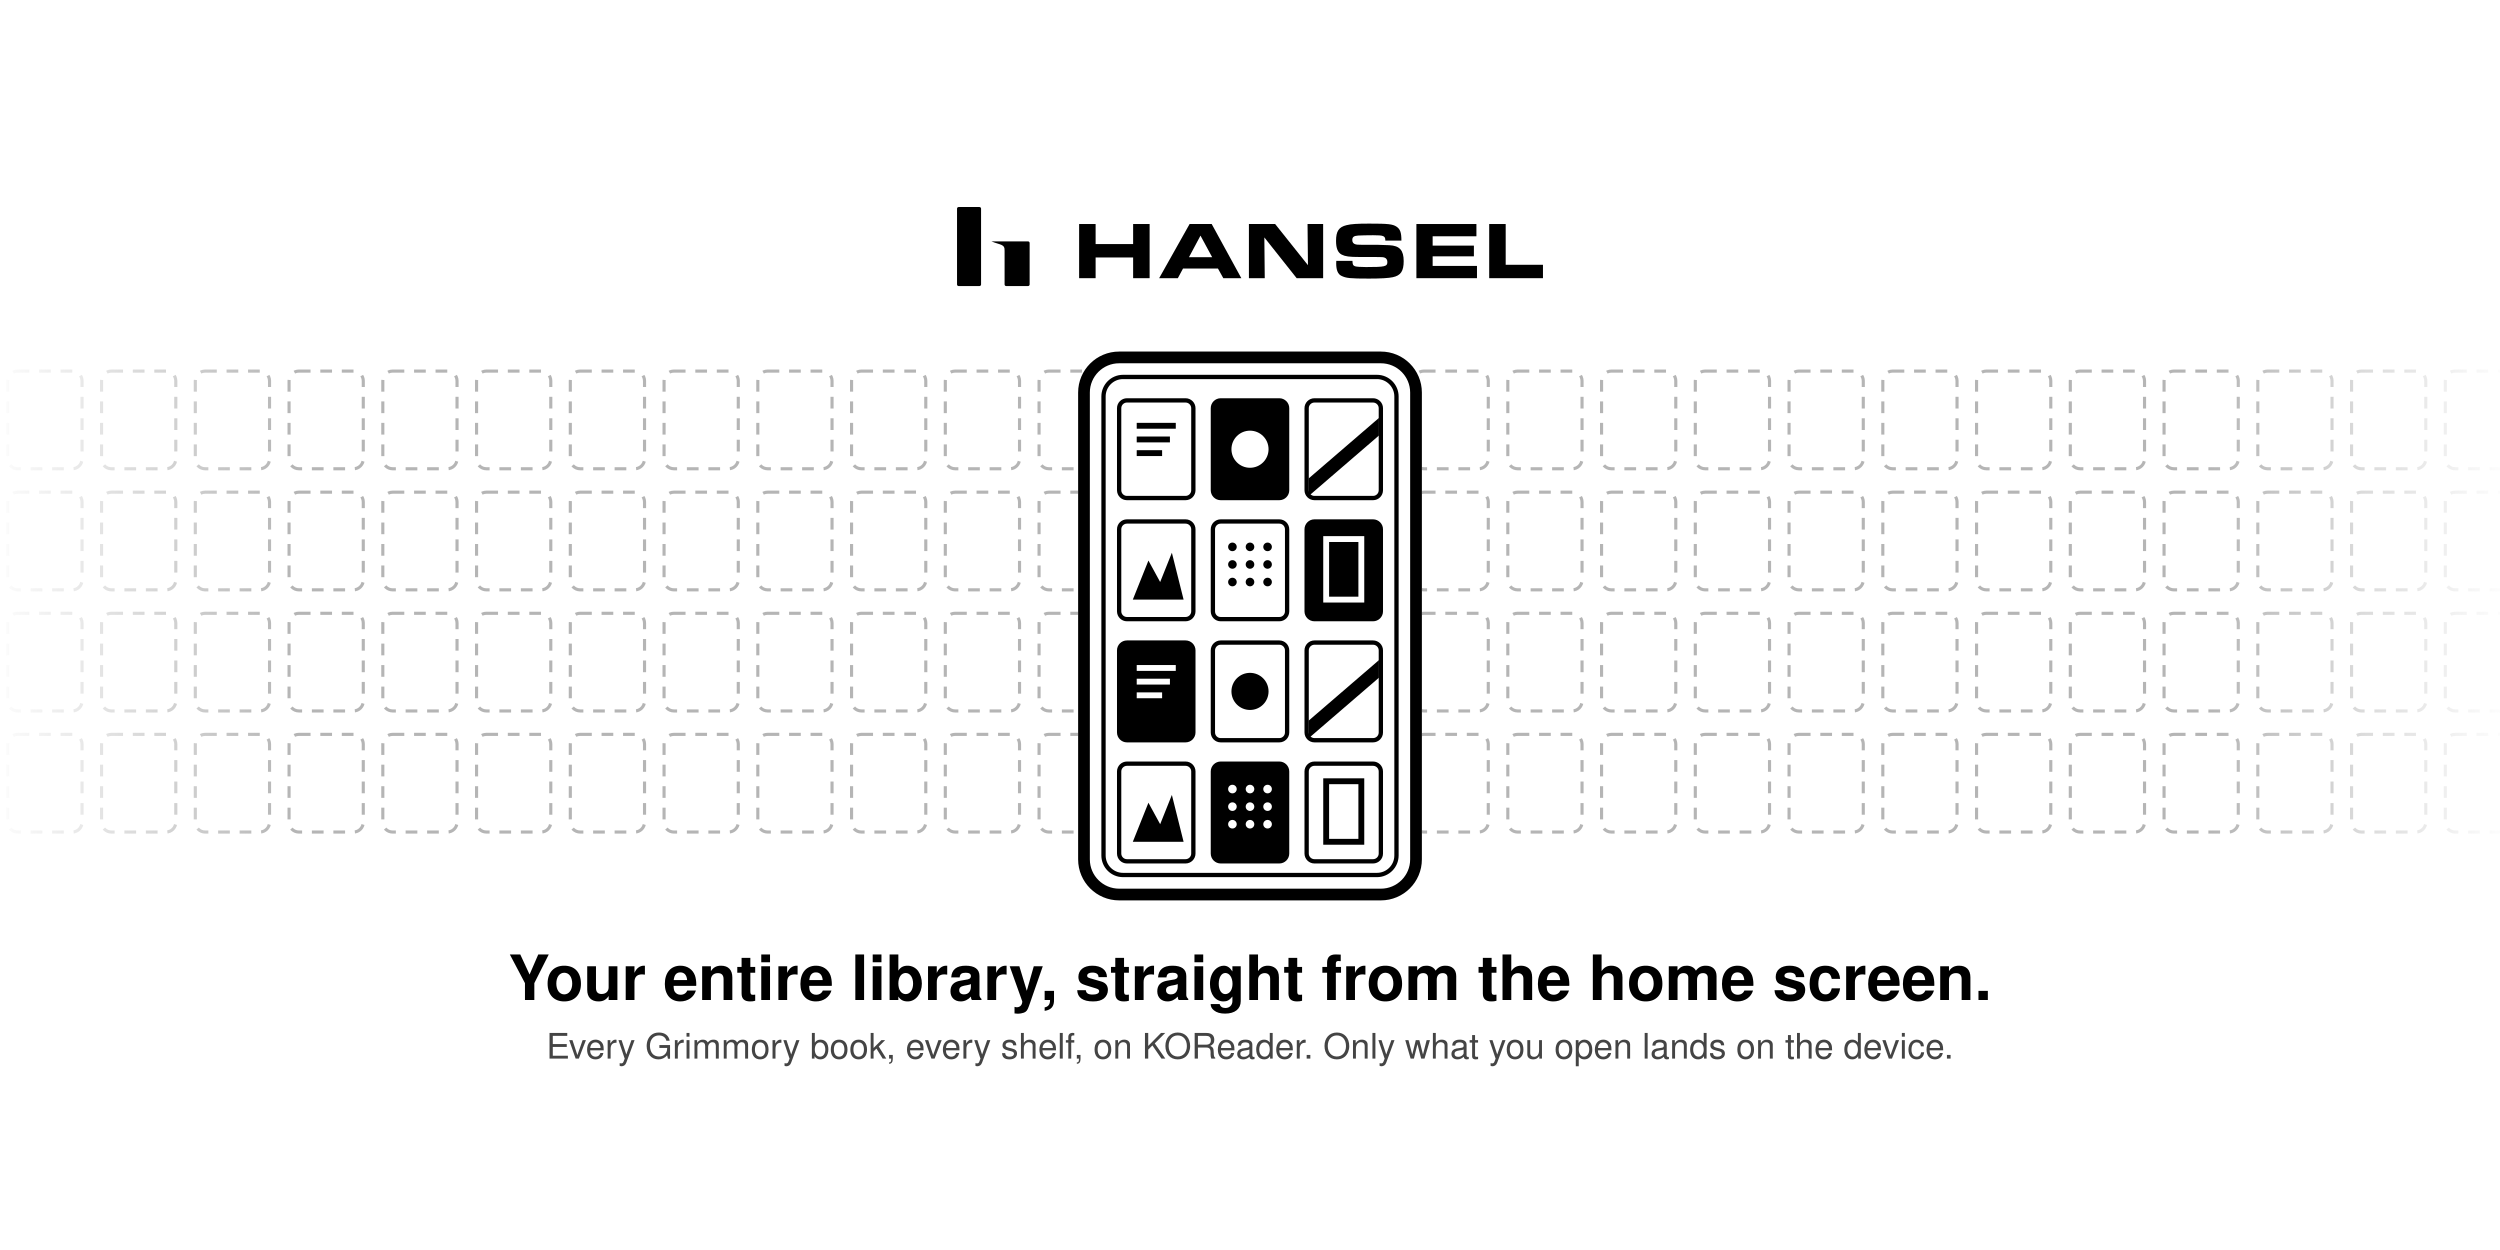
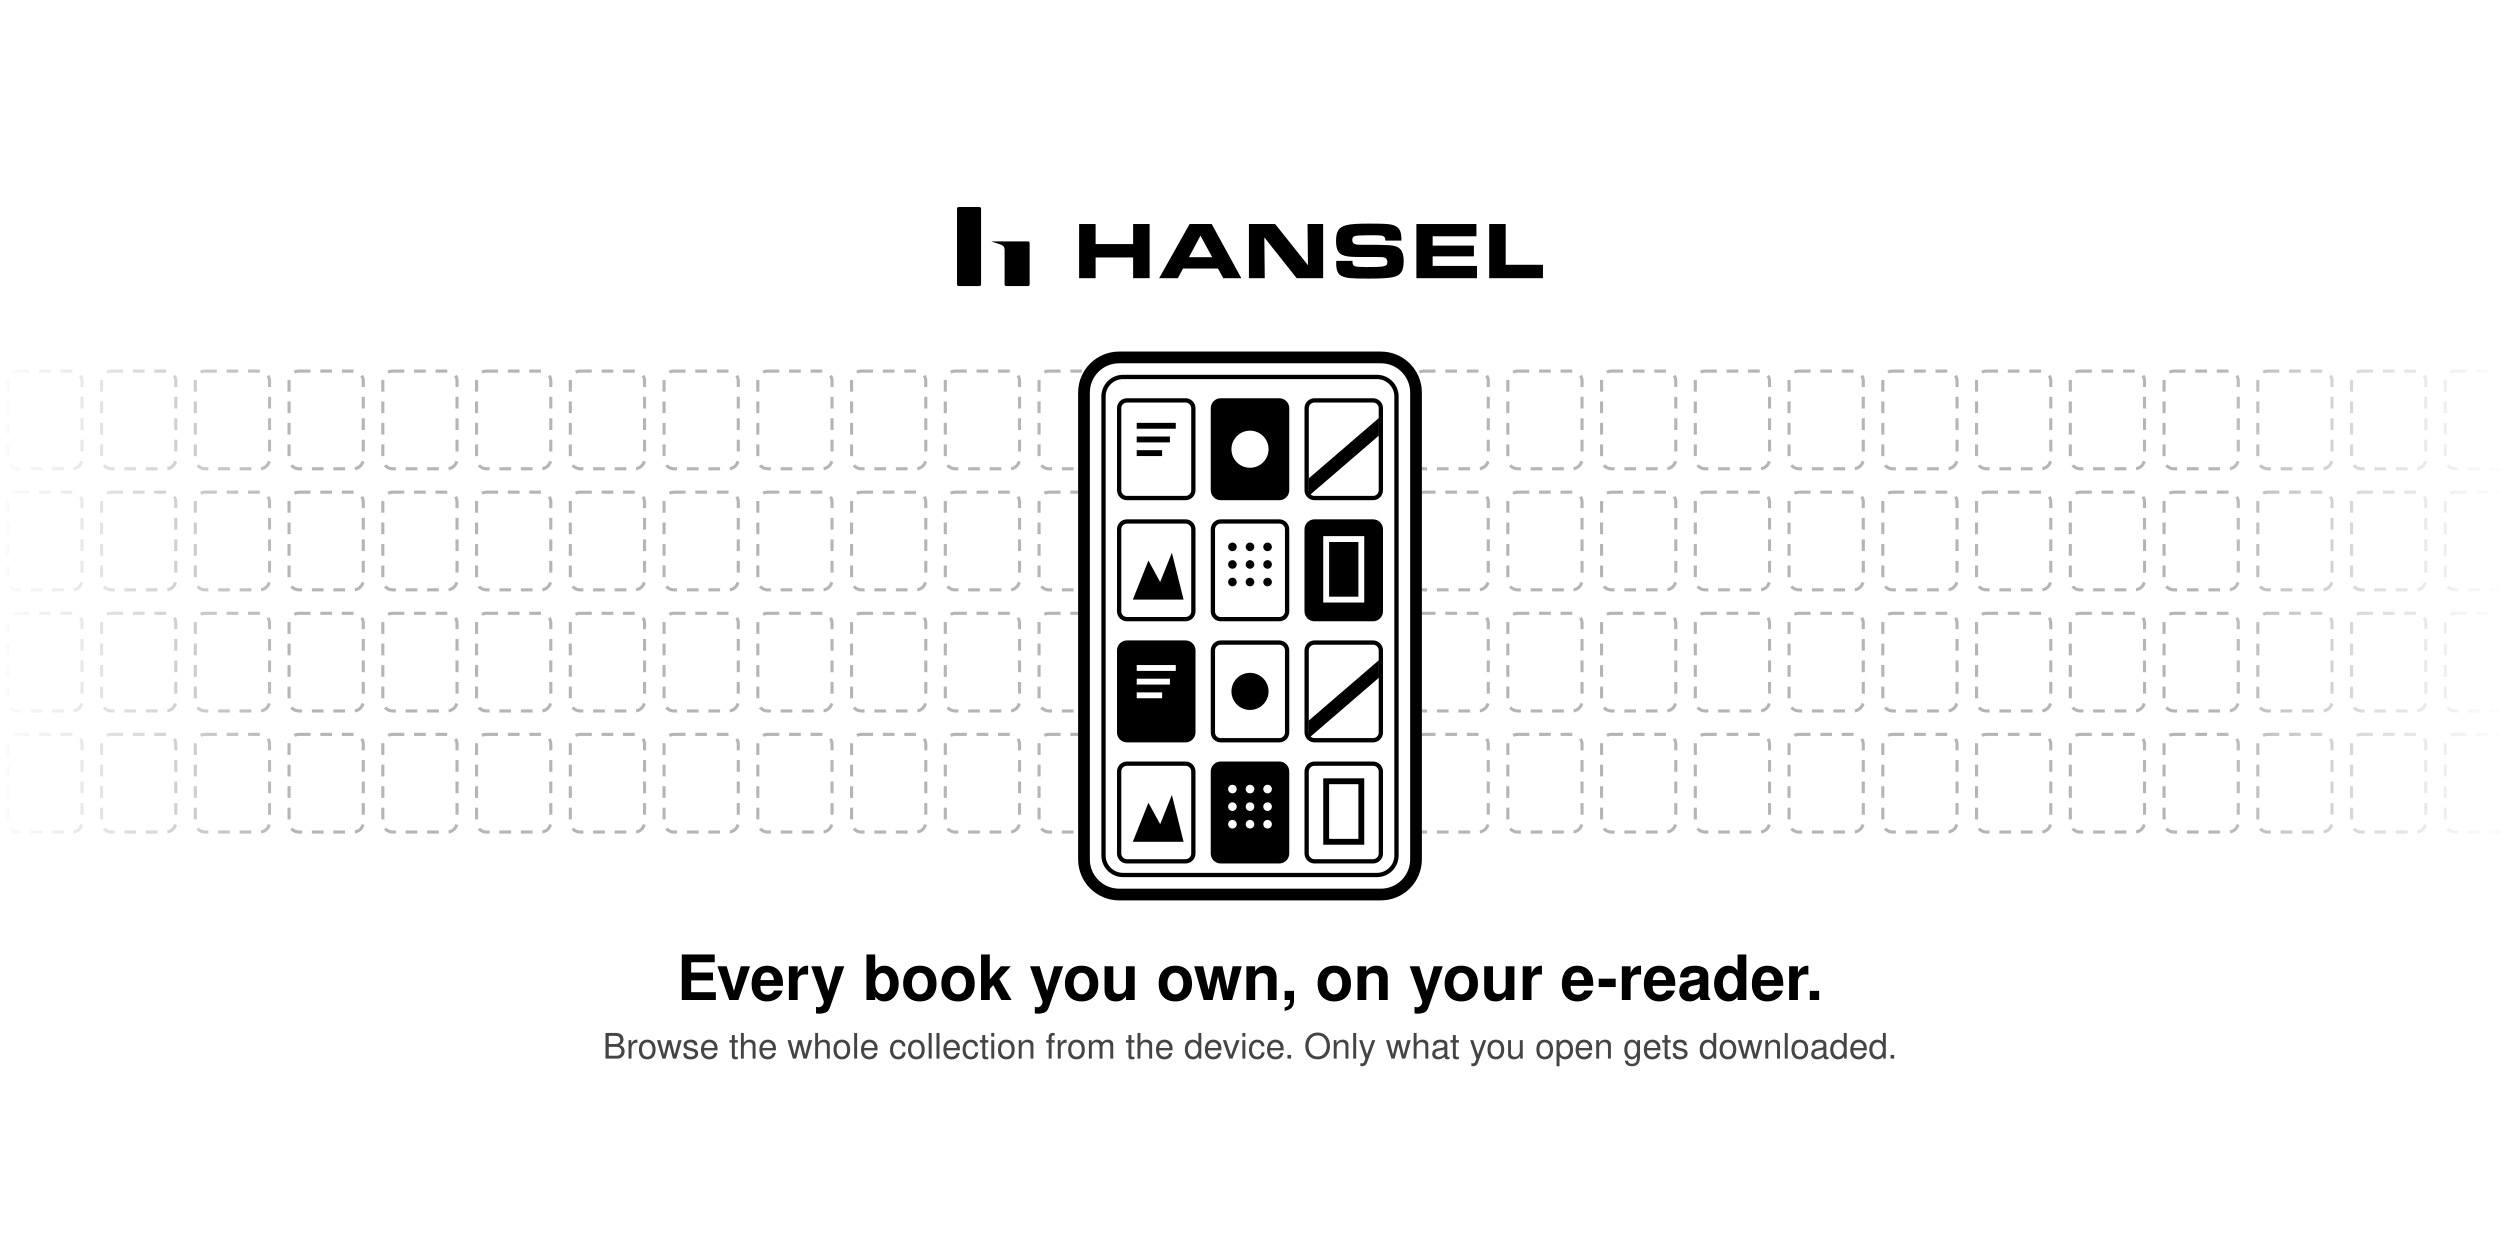
<svg xmlns="http://www.w3.org/2000/svg" width="1280" height="640" viewBox="0 0 1280 640">
  <rect width="1280" height="640" fill="#fff" />
  <defs>
    <linearGradient id="fadeX" x1="0" y1="0" x2="1" y2="0">
      <stop offset="0%" stop-color="white" stop-opacity="0" />
      <stop offset="12%" stop-color="white" stop-opacity="1" />
      <stop offset="88%" stop-color="white" stop-opacity="1" />
      <stop offset="100%" stop-color="white" stop-opacity="0" />
    </linearGradient>
    <mask id="gridFade">
      <rect width="1280" height="640" fill="url(#fadeX)" />
    </mask>
  </defs>
  <g mask="url(#gridFade)">
    <rect x="4" y="190" width="38" height="50" rx="5" fill="none" stroke="#b5b5b5" stroke-width="1.6" stroke-dasharray="6 5" />
    <rect x="52" y="190" width="38" height="50" rx="5" fill="none" stroke="#b5b5b5" stroke-width="1.6" stroke-dasharray="6 5" />
    <rect x="100" y="190" width="38" height="50" rx="5" fill="none" stroke="#b5b5b5" stroke-width="1.6" stroke-dasharray="6 5" />
    <rect x="148" y="190" width="38" height="50" rx="5" fill="none" stroke="#b5b5b5" stroke-width="1.6" stroke-dasharray="6 5" />
    <rect x="196" y="190" width="38" height="50" rx="5" fill="none" stroke="#b5b5b5" stroke-width="1.6" stroke-dasharray="6 5" />
    <rect x="244" y="190" width="38" height="50" rx="5" fill="none" stroke="#b5b5b5" stroke-width="1.6" stroke-dasharray="6 5" />
    <rect x="292" y="190" width="38" height="50" rx="5" fill="none" stroke="#b5b5b5" stroke-width="1.6" stroke-dasharray="6 5" />
    <rect x="340" y="190" width="38" height="50" rx="5" fill="none" stroke="#b5b5b5" stroke-width="1.6" stroke-dasharray="6 5" />
    <rect x="388" y="190" width="38" height="50" rx="5" fill="none" stroke="#b5b5b5" stroke-width="1.6" stroke-dasharray="6 5" />
    <rect x="436" y="190" width="38" height="50" rx="5" fill="none" stroke="#b5b5b5" stroke-width="1.6" stroke-dasharray="6 5" />
    <rect x="484" y="190" width="38" height="50" rx="5" fill="none" stroke="#b5b5b5" stroke-width="1.6" stroke-dasharray="6 5" />
    <rect x="532" y="190" width="38" height="50" rx="5" fill="none" stroke="#b5b5b5" stroke-width="1.6" stroke-dasharray="6 5" />
    <rect x="580" y="190" width="38" height="50" rx="5" fill="none" stroke="#b5b5b5" stroke-width="1.6" stroke-dasharray="6 5" />
    <rect x="628" y="190" width="38" height="50" rx="5" fill="none" stroke="#b5b5b5" stroke-width="1.6" stroke-dasharray="6 5" />
    <rect x="676" y="190" width="38" height="50" rx="5" fill="none" stroke="#b5b5b5" stroke-width="1.6" stroke-dasharray="6 5" />
    <rect x="724" y="190" width="38" height="50" rx="5" fill="none" stroke="#b5b5b5" stroke-width="1.6" stroke-dasharray="6 5" />
    <rect x="772" y="190" width="38" height="50" rx="5" fill="none" stroke="#b5b5b5" stroke-width="1.6" stroke-dasharray="6 5" />
    <rect x="820" y="190" width="38" height="50" rx="5" fill="none" stroke="#b5b5b5" stroke-width="1.6" stroke-dasharray="6 5" />
    <rect x="868" y="190" width="38" height="50" rx="5" fill="none" stroke="#b5b5b5" stroke-width="1.6" stroke-dasharray="6 5" />
    <rect x="916" y="190" width="38" height="50" rx="5" fill="none" stroke="#b5b5b5" stroke-width="1.6" stroke-dasharray="6 5" />
    <rect x="964" y="190" width="38" height="50" rx="5" fill="none" stroke="#b5b5b5" stroke-width="1.6" stroke-dasharray="6 5" />
    <rect x="1012" y="190" width="38" height="50" rx="5" fill="none" stroke="#b5b5b5" stroke-width="1.6" stroke-dasharray="6 5" />
    <rect x="1060" y="190" width="38" height="50" rx="5" fill="none" stroke="#b5b5b5" stroke-width="1.6" stroke-dasharray="6 5" />
    <rect x="1108" y="190" width="38" height="50" rx="5" fill="none" stroke="#b5b5b5" stroke-width="1.6" stroke-dasharray="6 5" />
    <rect x="1156" y="190" width="38" height="50" rx="5" fill="none" stroke="#b5b5b5" stroke-width="1.6" stroke-dasharray="6 5" />
    <rect x="1204" y="190" width="38" height="50" rx="5" fill="none" stroke="#b5b5b5" stroke-width="1.6" stroke-dasharray="6 5" />
    <rect x="1252" y="190" width="38" height="50" rx="5" fill="none" stroke="#b5b5b5" stroke-width="1.6" stroke-dasharray="6 5" />
    <rect x="4" y="252" width="38" height="50" rx="5" fill="none" stroke="#b5b5b5" stroke-width="1.6" stroke-dasharray="6 5" />
    <rect x="52" y="252" width="38" height="50" rx="5" fill="none" stroke="#b5b5b5" stroke-width="1.6" stroke-dasharray="6 5" />
    <rect x="100" y="252" width="38" height="50" rx="5" fill="none" stroke="#b5b5b5" stroke-width="1.6" stroke-dasharray="6 5" />
    <rect x="148" y="252" width="38" height="50" rx="5" fill="none" stroke="#b5b5b5" stroke-width="1.6" stroke-dasharray="6 5" />
    <rect x="196" y="252" width="38" height="50" rx="5" fill="none" stroke="#b5b5b5" stroke-width="1.6" stroke-dasharray="6 5" />
    <rect x="244" y="252" width="38" height="50" rx="5" fill="none" stroke="#b5b5b5" stroke-width="1.6" stroke-dasharray="6 5" />
    <rect x="292" y="252" width="38" height="50" rx="5" fill="none" stroke="#b5b5b5" stroke-width="1.6" stroke-dasharray="6 5" />
    <rect x="340" y="252" width="38" height="50" rx="5" fill="none" stroke="#b5b5b5" stroke-width="1.6" stroke-dasharray="6 5" />
    <rect x="388" y="252" width="38" height="50" rx="5" fill="none" stroke="#b5b5b5" stroke-width="1.6" stroke-dasharray="6 5" />
    <rect x="436" y="252" width="38" height="50" rx="5" fill="none" stroke="#b5b5b5" stroke-width="1.6" stroke-dasharray="6 5" />
    <rect x="484" y="252" width="38" height="50" rx="5" fill="none" stroke="#b5b5b5" stroke-width="1.6" stroke-dasharray="6 5" />
    <rect x="532" y="252" width="38" height="50" rx="5" fill="none" stroke="#b5b5b5" stroke-width="1.6" stroke-dasharray="6 5" />
    <rect x="580" y="252" width="38" height="50" rx="5" fill="none" stroke="#b5b5b5" stroke-width="1.6" stroke-dasharray="6 5" />
    <rect x="628" y="252" width="38" height="50" rx="5" fill="none" stroke="#b5b5b5" stroke-width="1.6" stroke-dasharray="6 5" />
    <rect x="676" y="252" width="38" height="50" rx="5" fill="none" stroke="#b5b5b5" stroke-width="1.6" stroke-dasharray="6 5" />
    <rect x="724" y="252" width="38" height="50" rx="5" fill="none" stroke="#b5b5b5" stroke-width="1.6" stroke-dasharray="6 5" />
    <rect x="772" y="252" width="38" height="50" rx="5" fill="none" stroke="#b5b5b5" stroke-width="1.6" stroke-dasharray="6 5" />
    <rect x="820" y="252" width="38" height="50" rx="5" fill="none" stroke="#b5b5b5" stroke-width="1.6" stroke-dasharray="6 5" />
    <rect x="868" y="252" width="38" height="50" rx="5" fill="none" stroke="#b5b5b5" stroke-width="1.6" stroke-dasharray="6 5" />
    <rect x="916" y="252" width="38" height="50" rx="5" fill="none" stroke="#b5b5b5" stroke-width="1.6" stroke-dasharray="6 5" />
    <rect x="964" y="252" width="38" height="50" rx="5" fill="none" stroke="#b5b5b5" stroke-width="1.6" stroke-dasharray="6 5" />
    <rect x="1012" y="252" width="38" height="50" rx="5" fill="none" stroke="#b5b5b5" stroke-width="1.6" stroke-dasharray="6 5" />
    <rect x="1060" y="252" width="38" height="50" rx="5" fill="none" stroke="#b5b5b5" stroke-width="1.6" stroke-dasharray="6 5" />
    <rect x="1108" y="252" width="38" height="50" rx="5" fill="none" stroke="#b5b5b5" stroke-width="1.6" stroke-dasharray="6 5" />
    <rect x="1156" y="252" width="38" height="50" rx="5" fill="none" stroke="#b5b5b5" stroke-width="1.6" stroke-dasharray="6 5" />
    <rect x="1204" y="252" width="38" height="50" rx="5" fill="none" stroke="#b5b5b5" stroke-width="1.6" stroke-dasharray="6 5" />
    <rect x="1252" y="252" width="38" height="50" rx="5" fill="none" stroke="#b5b5b5" stroke-width="1.6" stroke-dasharray="6 5" />
    <rect x="4" y="314" width="38" height="50" rx="5" fill="none" stroke="#b5b5b5" stroke-width="1.6" stroke-dasharray="6 5" />
    <rect x="52" y="314" width="38" height="50" rx="5" fill="none" stroke="#b5b5b5" stroke-width="1.6" stroke-dasharray="6 5" />
    <rect x="100" y="314" width="38" height="50" rx="5" fill="none" stroke="#b5b5b5" stroke-width="1.6" stroke-dasharray="6 5" />
    <rect x="148" y="314" width="38" height="50" rx="5" fill="none" stroke="#b5b5b5" stroke-width="1.6" stroke-dasharray="6 5" />
    <rect x="196" y="314" width="38" height="50" rx="5" fill="none" stroke="#b5b5b5" stroke-width="1.6" stroke-dasharray="6 5" />
    <rect x="244" y="314" width="38" height="50" rx="5" fill="none" stroke="#b5b5b5" stroke-width="1.6" stroke-dasharray="6 5" />
    <rect x="292" y="314" width="38" height="50" rx="5" fill="none" stroke="#b5b5b5" stroke-width="1.6" stroke-dasharray="6 5" />
    <rect x="340" y="314" width="38" height="50" rx="5" fill="none" stroke="#b5b5b5" stroke-width="1.6" stroke-dasharray="6 5" />
    <rect x="388" y="314" width="38" height="50" rx="5" fill="none" stroke="#b5b5b5" stroke-width="1.6" stroke-dasharray="6 5" />
    <rect x="436" y="314" width="38" height="50" rx="5" fill="none" stroke="#b5b5b5" stroke-width="1.6" stroke-dasharray="6 5" />
    <rect x="484" y="314" width="38" height="50" rx="5" fill="none" stroke="#b5b5b5" stroke-width="1.6" stroke-dasharray="6 5" />
    <rect x="532" y="314" width="38" height="50" rx="5" fill="none" stroke="#b5b5b5" stroke-width="1.6" stroke-dasharray="6 5" />
    <rect x="580" y="314" width="38" height="50" rx="5" fill="none" stroke="#b5b5b5" stroke-width="1.6" stroke-dasharray="6 5" />
    <rect x="628" y="314" width="38" height="50" rx="5" fill="none" stroke="#b5b5b5" stroke-width="1.6" stroke-dasharray="6 5" />
    <rect x="676" y="314" width="38" height="50" rx="5" fill="none" stroke="#b5b5b5" stroke-width="1.6" stroke-dasharray="6 5" />
    <rect x="724" y="314" width="38" height="50" rx="5" fill="none" stroke="#b5b5b5" stroke-width="1.6" stroke-dasharray="6 5" />
    <rect x="772" y="314" width="38" height="50" rx="5" fill="none" stroke="#b5b5b5" stroke-width="1.6" stroke-dasharray="6 5" />
    <rect x="820" y="314" width="38" height="50" rx="5" fill="none" stroke="#b5b5b5" stroke-width="1.6" stroke-dasharray="6 5" />
    <rect x="868" y="314" width="38" height="50" rx="5" fill="none" stroke="#b5b5b5" stroke-width="1.6" stroke-dasharray="6 5" />
    <rect x="916" y="314" width="38" height="50" rx="5" fill="none" stroke="#b5b5b5" stroke-width="1.6" stroke-dasharray="6 5" />
    <rect x="964" y="314" width="38" height="50" rx="5" fill="none" stroke="#b5b5b5" stroke-width="1.6" stroke-dasharray="6 5" />
    <rect x="1012" y="314" width="38" height="50" rx="5" fill="none" stroke="#b5b5b5" stroke-width="1.6" stroke-dasharray="6 5" />
    <rect x="1060" y="314" width="38" height="50" rx="5" fill="none" stroke="#b5b5b5" stroke-width="1.6" stroke-dasharray="6 5" />
    <rect x="1108" y="314" width="38" height="50" rx="5" fill="none" stroke="#b5b5b5" stroke-width="1.6" stroke-dasharray="6 5" />
    <rect x="1156" y="314" width="38" height="50" rx="5" fill="none" stroke="#b5b5b5" stroke-width="1.6" stroke-dasharray="6 5" />
    <rect x="1204" y="314" width="38" height="50" rx="5" fill="none" stroke="#b5b5b5" stroke-width="1.6" stroke-dasharray="6 5" />
    <rect x="1252" y="314" width="38" height="50" rx="5" fill="none" stroke="#b5b5b5" stroke-width="1.6" stroke-dasharray="6 5" />
    <rect x="4" y="376" width="38" height="50" rx="5" fill="none" stroke="#b5b5b5" stroke-width="1.6" stroke-dasharray="6 5" />
    <rect x="52" y="376" width="38" height="50" rx="5" fill="none" stroke="#b5b5b5" stroke-width="1.6" stroke-dasharray="6 5" />
    <rect x="100" y="376" width="38" height="50" rx="5" fill="none" stroke="#b5b5b5" stroke-width="1.6" stroke-dasharray="6 5" />
    <rect x="148" y="376" width="38" height="50" rx="5" fill="none" stroke="#b5b5b5" stroke-width="1.6" stroke-dasharray="6 5" />
    <rect x="196" y="376" width="38" height="50" rx="5" fill="none" stroke="#b5b5b5" stroke-width="1.6" stroke-dasharray="6 5" />
    <rect x="244" y="376" width="38" height="50" rx="5" fill="none" stroke="#b5b5b5" stroke-width="1.6" stroke-dasharray="6 5" />
    <rect x="292" y="376" width="38" height="50" rx="5" fill="none" stroke="#b5b5b5" stroke-width="1.6" stroke-dasharray="6 5" />
    <rect x="340" y="376" width="38" height="50" rx="5" fill="none" stroke="#b5b5b5" stroke-width="1.6" stroke-dasharray="6 5" />
    <rect x="388" y="376" width="38" height="50" rx="5" fill="none" stroke="#b5b5b5" stroke-width="1.6" stroke-dasharray="6 5" />
    <rect x="436" y="376" width="38" height="50" rx="5" fill="none" stroke="#b5b5b5" stroke-width="1.6" stroke-dasharray="6 5" />
    <rect x="484" y="376" width="38" height="50" rx="5" fill="none" stroke="#b5b5b5" stroke-width="1.6" stroke-dasharray="6 5" />
    <rect x="532" y="376" width="38" height="50" rx="5" fill="none" stroke="#b5b5b5" stroke-width="1.6" stroke-dasharray="6 5" />
    <rect x="580" y="376" width="38" height="50" rx="5" fill="none" stroke="#b5b5b5" stroke-width="1.6" stroke-dasharray="6 5" />
    <rect x="628" y="376" width="38" height="50" rx="5" fill="none" stroke="#b5b5b5" stroke-width="1.6" stroke-dasharray="6 5" />
    <rect x="676" y="376" width="38" height="50" rx="5" fill="none" stroke="#b5b5b5" stroke-width="1.6" stroke-dasharray="6 5" />
    <rect x="724" y="376" width="38" height="50" rx="5" fill="none" stroke="#b5b5b5" stroke-width="1.6" stroke-dasharray="6 5" />
    <rect x="772" y="376" width="38" height="50" rx="5" fill="none" stroke="#b5b5b5" stroke-width="1.6" stroke-dasharray="6 5" />
    <rect x="820" y="376" width="38" height="50" rx="5" fill="none" stroke="#b5b5b5" stroke-width="1.6" stroke-dasharray="6 5" />
    <rect x="868" y="376" width="38" height="50" rx="5" fill="none" stroke="#b5b5b5" stroke-width="1.6" stroke-dasharray="6 5" />
    <rect x="916" y="376" width="38" height="50" rx="5" fill="none" stroke="#b5b5b5" stroke-width="1.6" stroke-dasharray="6 5" />
    <rect x="964" y="376" width="38" height="50" rx="5" fill="none" stroke="#b5b5b5" stroke-width="1.6" stroke-dasharray="6 5" />
    <rect x="1012" y="376" width="38" height="50" rx="5" fill="none" stroke="#b5b5b5" stroke-width="1.6" stroke-dasharray="6 5" />
    <rect x="1060" y="376" width="38" height="50" rx="5" fill="none" stroke="#b5b5b5" stroke-width="1.6" stroke-dasharray="6 5" />
    <rect x="1108" y="376" width="38" height="50" rx="5" fill="none" stroke="#b5b5b5" stroke-width="1.6" stroke-dasharray="6 5" />
    <rect x="1156" y="376" width="38" height="50" rx="5" fill="none" stroke="#b5b5b5" stroke-width="1.6" stroke-dasharray="6 5" />
    <rect x="1204" y="376" width="38" height="50" rx="5" fill="none" stroke="#b5b5b5" stroke-width="1.6" stroke-dasharray="6 5" />
    <rect x="1252" y="376" width="38" height="50" rx="5" fill="none" stroke="#b5b5b5" stroke-width="1.6" stroke-dasharray="6 5" />
  </g>
  <rect x="552" y="180" width="176" height="280" rx="21" fill="white" />
  <rect x="555" y="183" width="170" height="275" rx="18" fill="white" stroke="black" stroke-width="6" />
  <rect x="565" y="193" width="150" height="255" rx="10" fill="white" stroke="black" stroke-width="2.2" />
  <rect x="573" y="205" width="38" height="50" rx="4" fill="white" stroke="black" stroke-width="2.2" />
  <path d="M582 218H602 M582 225H599 M582 232H595" stroke="black" stroke-width="3" />
  <rect x="621" y="205" width="38" height="50" rx="4" fill="black" stroke="black" stroke-width="2.2" />
  <circle cx="640" cy="230" r="9.5" fill="white" />
  <rect x="669" y="205" width="38" height="50" rx="4" fill="white" stroke="black" stroke-width="2.2" />
  <path d="M670 245 L706 214 L706 223 L670 254 Z" fill="black" />
  <rect x="573" y="267" width="38" height="50" rx="4" fill="white" stroke="black" stroke-width="2.2" />
  <path d="M580 307 L588 287 L594 298 L600 283 L606 307 Z" fill="black" />
  <rect x="621" y="267" width="38" height="50" rx="4" fill="white" stroke="black" stroke-width="2.2" />
  <circle cx="631" cy="280" r="2.2" fill="black" />
  <circle cx="640" cy="280" r="2.2" fill="black" />
  <circle cx="649" cy="280" r="2.2" fill="black" />
  <circle cx="631" cy="289" r="2.2" fill="black" />
  <circle cx="640" cy="289" r="2.2" fill="black" />
  <circle cx="649" cy="289" r="2.2" fill="black" />
  <circle cx="631" cy="298" r="2.2" fill="black" />
  <circle cx="640" cy="298" r="2.2" fill="black" />
  <circle cx="649" cy="298" r="2.2" fill="black" />
  <rect x="669" y="267" width="38" height="50" rx="4" fill="black" stroke="black" stroke-width="2.2" />
  <rect x="679" y="276" width="18" height="31" fill="none" stroke="white" stroke-width="3" />
  <rect x="573" y="329" width="38" height="50" rx="4" fill="black" stroke="black" stroke-width="2.2" />
  <path d="M582 342H602 M582 349H599 M582 356H595" stroke="white" stroke-width="3" />
  <rect x="621" y="329" width="38" height="50" rx="4" fill="white" stroke="black" stroke-width="2.2" />
  <circle cx="640" cy="354" r="9.5" fill="black" />
  <rect x="669" y="329" width="38" height="50" rx="4" fill="white" stroke="black" stroke-width="2.2" />
  <path d="M670 369 L706 338 L706 347 L670 378 Z" fill="black" />
  <rect x="573" y="391" width="38" height="50" rx="4" fill="white" stroke="black" stroke-width="2.2" />
  <path d="M580 431 L588 411 L594 422 L600 407 L606 431 Z" fill="black" />
  <rect x="621" y="391" width="38" height="50" rx="4" fill="black" stroke="black" stroke-width="2.2" />
  <circle cx="631" cy="404" r="2.2" fill="white" />
  <circle cx="640" cy="404" r="2.2" fill="white" />
  <circle cx="649" cy="404" r="2.2" fill="white" />
  <circle cx="631" cy="413" r="2.2" fill="white" />
  <circle cx="640" cy="413" r="2.2" fill="white" />
  <circle cx="649" cy="413" r="2.2" fill="white" />
  <circle cx="631" cy="422" r="2.2" fill="white" />
  <circle cx="640" cy="422" r="2.2" fill="white" />
  <circle cx="649" cy="422" r="2.2" fill="white" />
  <rect x="669" y="391" width="38" height="50" rx="4" fill="white" stroke="black" stroke-width="2.2" />
  <rect x="679" y="400" width="18" height="31" fill="none" stroke="black" stroke-width="3" />
  <g transform="translate(490 106) scale(0.05161)" fill="#000">
    <path d="M222.43 784.09H15.987C7.157 784.09 0 776.932 0 768.103V15.987C0 7.157 7.157 0 15.987 0H222.43C231.26 1.69378e-06 238.417 7.157 238.417 15.987V768.103C238.417 776.932 231.26 784.09 222.43 784.09Z" />
    <path d="M704.301 340.836H340.836C430.829 378.124 475.153 365.985 471.797 434.859V768.103C471.797 776.932 478.954 784.09 487.784 784.09H704.301C713.131 784.09 720.288 776.932 720.288 768.103V356.822C720.288 347.993 713.131 340.836 704.301 340.836Z" />
    <path d="M1211.27 705.854V168.514H1374.81V367.499H1747V168.514H1910.54V705.854H1747V500.424H1374.81V705.854H1211.27Z" />
    <path d="M2005.14 705.854L2307.24 168.514H2526.37L2820.42 705.854H2641.57L2588.4 609.987H2241.99L2190.43 705.854H2005.14ZM2300.8 498.007H2531.2L2415.2 283.716L2300.8 498.007Z" />
    <path d="M2895.65 705.854V168.514H3155.86L3481.33 576.957L3477.3 168.514H3631.98V705.854H3369.35L3048.72 301.439L3052.75 705.854H2895.65Z" />
    <path d="M3762.42 534.26H3922.73C3924.34 571.318 3928.37 580.179 3947.71 587.43C3959.79 592.263 4005.71 595.486 4057.27 595.486C4246.59 595.486 4269.14 589.847 4269.14 545.538C4269.14 523.787 4258.67 507.675 4241.75 502.035C4224.03 496.396 4224.03 496.396 4139.44 495.591H3991.21C3892.12 495.591 3851.03 489.951 3816.39 472.228C3777.72 452.088 3760 409.391 3760 336.08C3760 239.407 3787.39 198.321 3864.73 179.792C3908.23 168.514 3971.07 164.486 4088.69 164.486C4277.2 164.486 4320.7 169.32 4359.37 194.293C4396.43 219.267 4408.51 252.297 4408.51 332.858H4249C4249 286.133 4232.89 279.688 4127.36 279.688C4074.99 279.688 4004.9 281.299 3979.13 282.91C3935.62 286.133 3921.12 297.411 3921.12 328.024C3921.12 350.581 3932.4 365.082 3955.76 370.721C3965.43 373.138 3968.65 373.944 4021.82 374.749H4174.08C4188.58 374.749 4261.09 377.166 4288.48 378.778C4390.79 383.611 4431.07 428.725 4431.07 536.677C4431.07 635.766 4402.07 679.269 4323.12 696.187C4282.84 705.048 4203.08 709.882 4086.27 709.882C3900.18 709.882 3859.09 705.854 3811.56 681.686C3778.53 665.574 3761.61 624.488 3761.61 560.845C3761.61 556.011 3761.61 545.538 3762.42 534.26Z" />
    <path d="M4557.22 168.514H5152.56V290.161H4718.34V382.805H5127.59V489.146H4718.34V584.207H5158.2V705.854H4557.22V168.514Z" />
    <path d="M5279.43 705.854V168.514H5442.97V572.929H5812.74V705.854H5279.43Z" />
  </g>
-   <text x="640" y="512" text-anchor="middle" font-family="Helvetica, Arial, sans-serif" font-weight="700" font-size="32" fill="#000">Your entire library, straight from the home screen.</text>
-   <text x="640" y="542" text-anchor="middle" font-family="Helvetica, Arial, sans-serif" font-size="18" fill="#444">Every Grimmory book, every shelf, on KOReader. Only what you open lands on the device.</text>
+   <text x="640" y="512" text-anchor="middle" font-family="Helvetica, Arial, sans-serif" font-weight="700" font-size="32" fill="#000">Every book you own, on your e-reader.</text>
+   <text x="640" y="542" text-anchor="middle" font-family="Helvetica, Arial, sans-serif" font-size="18" fill="#444">Browse the whole collection from the device. Only what you open gets downloaded.</text>
</svg>
